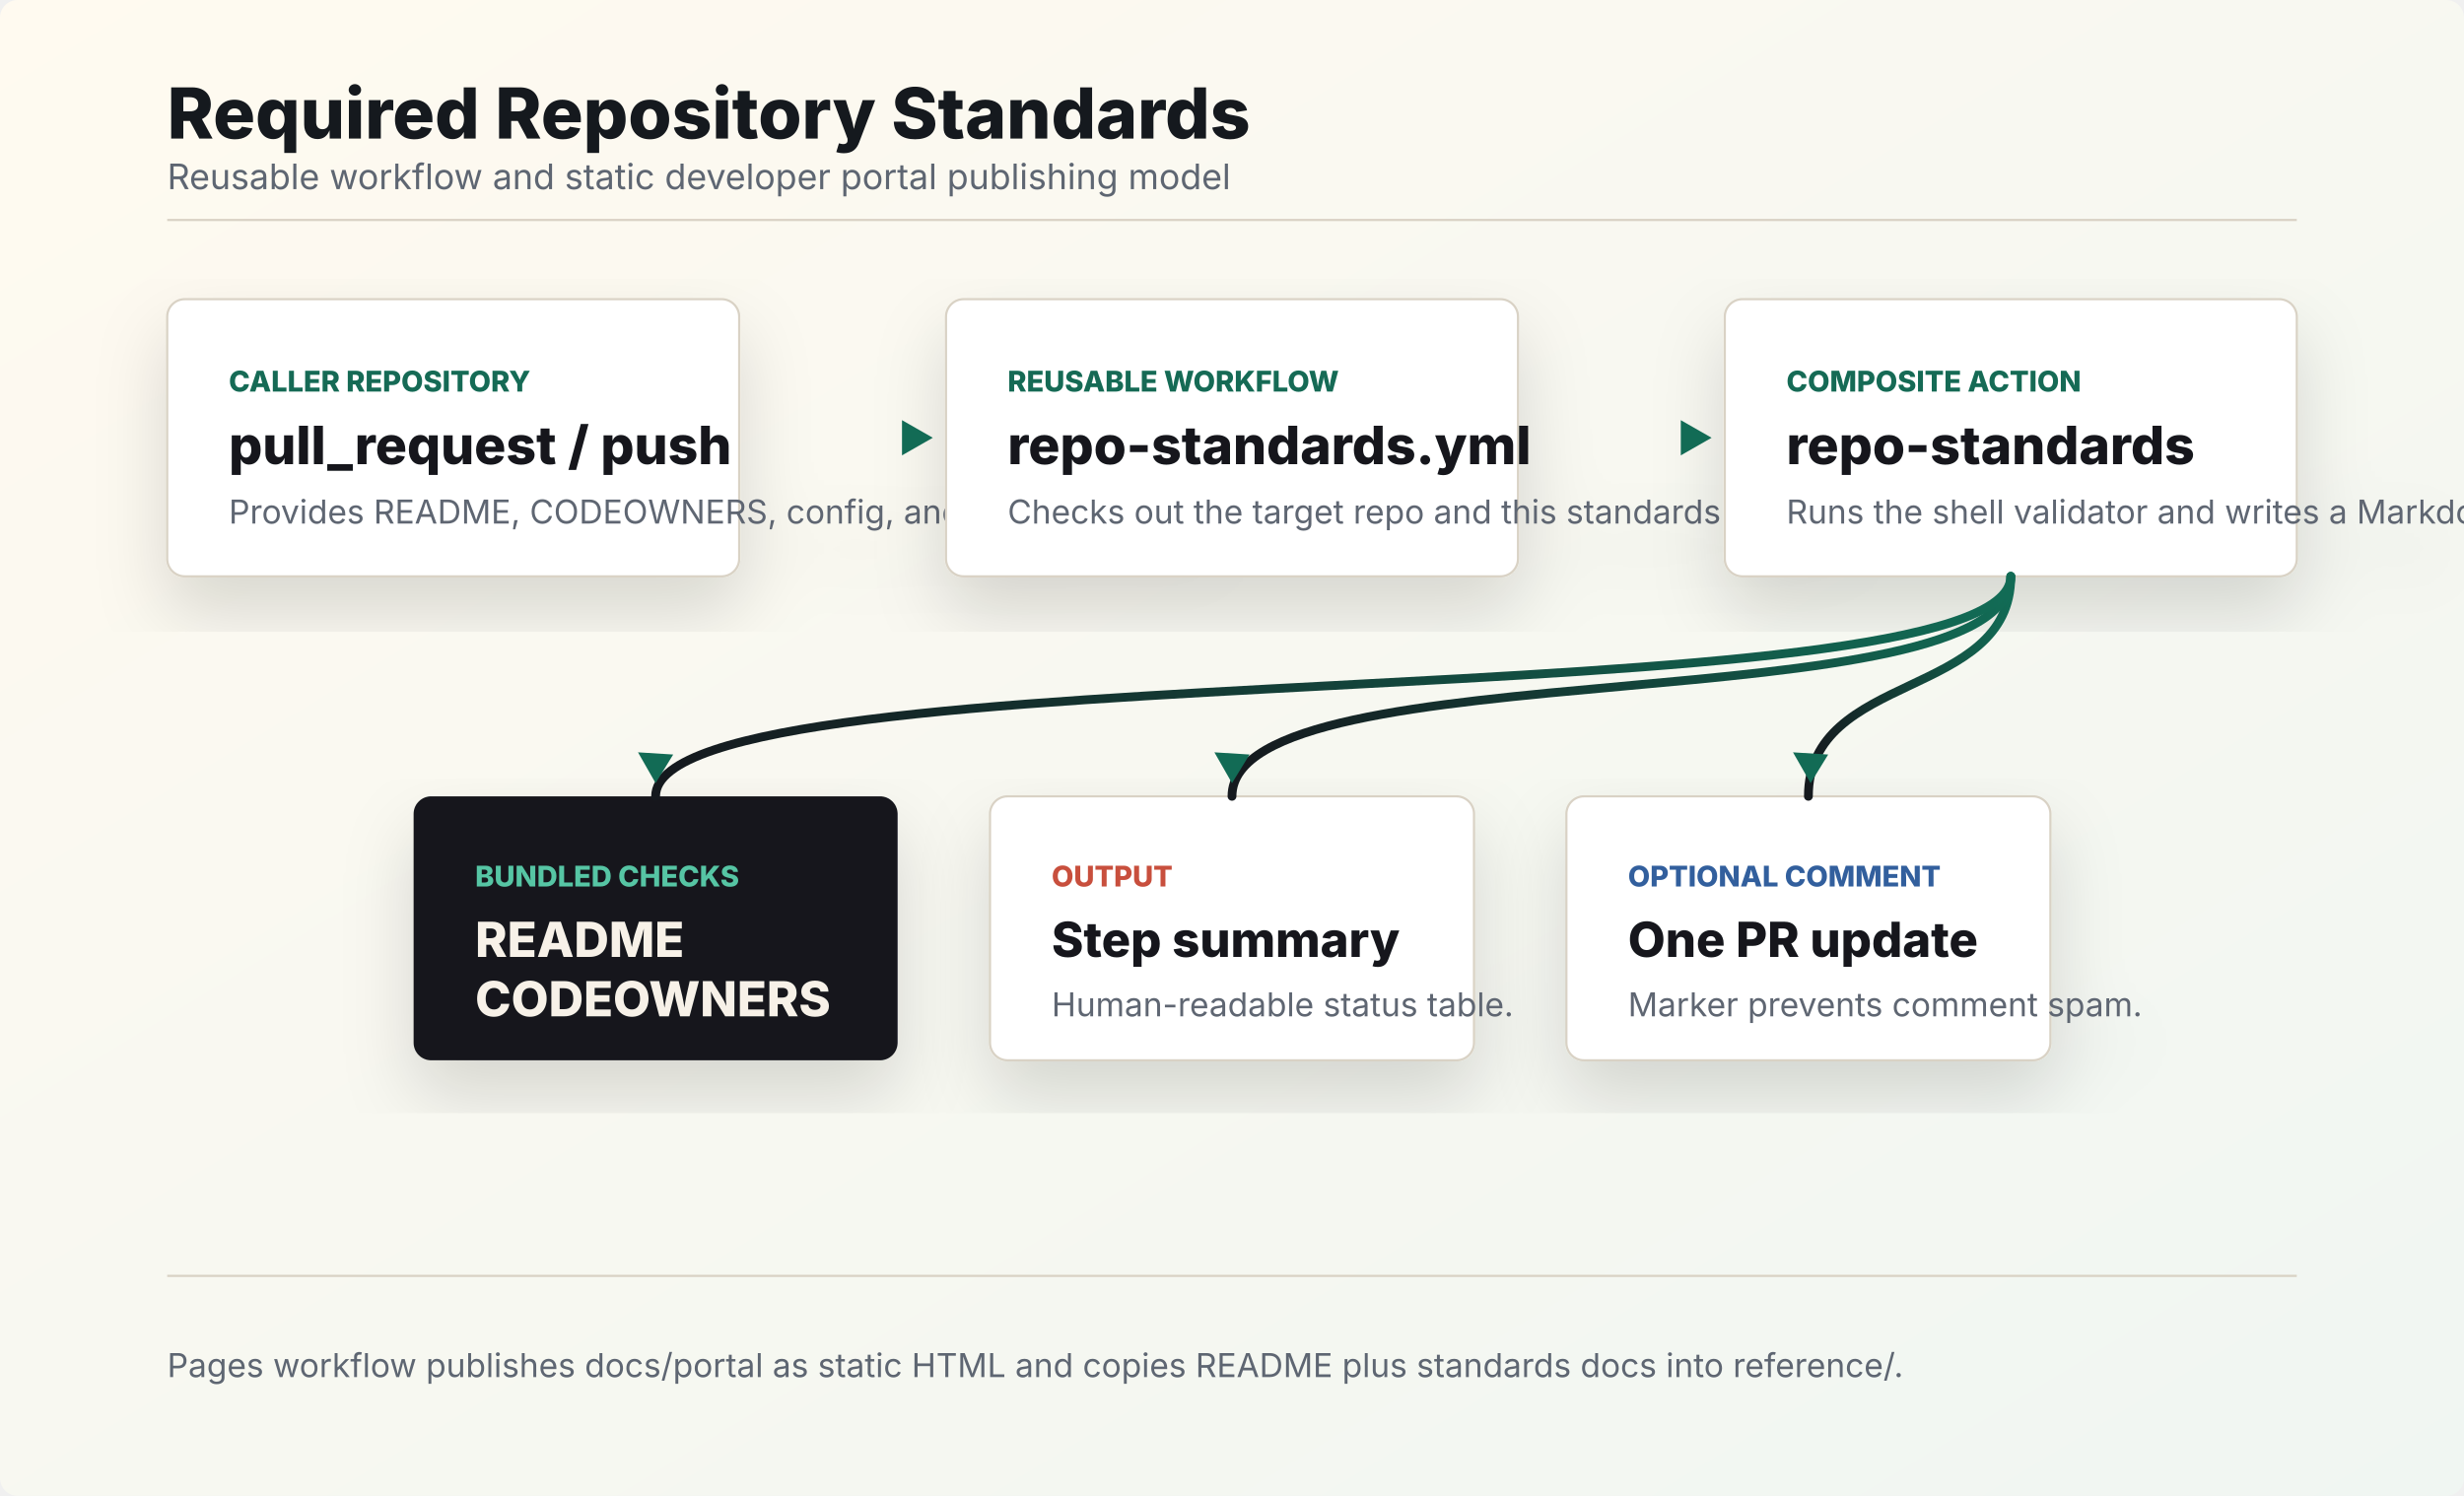
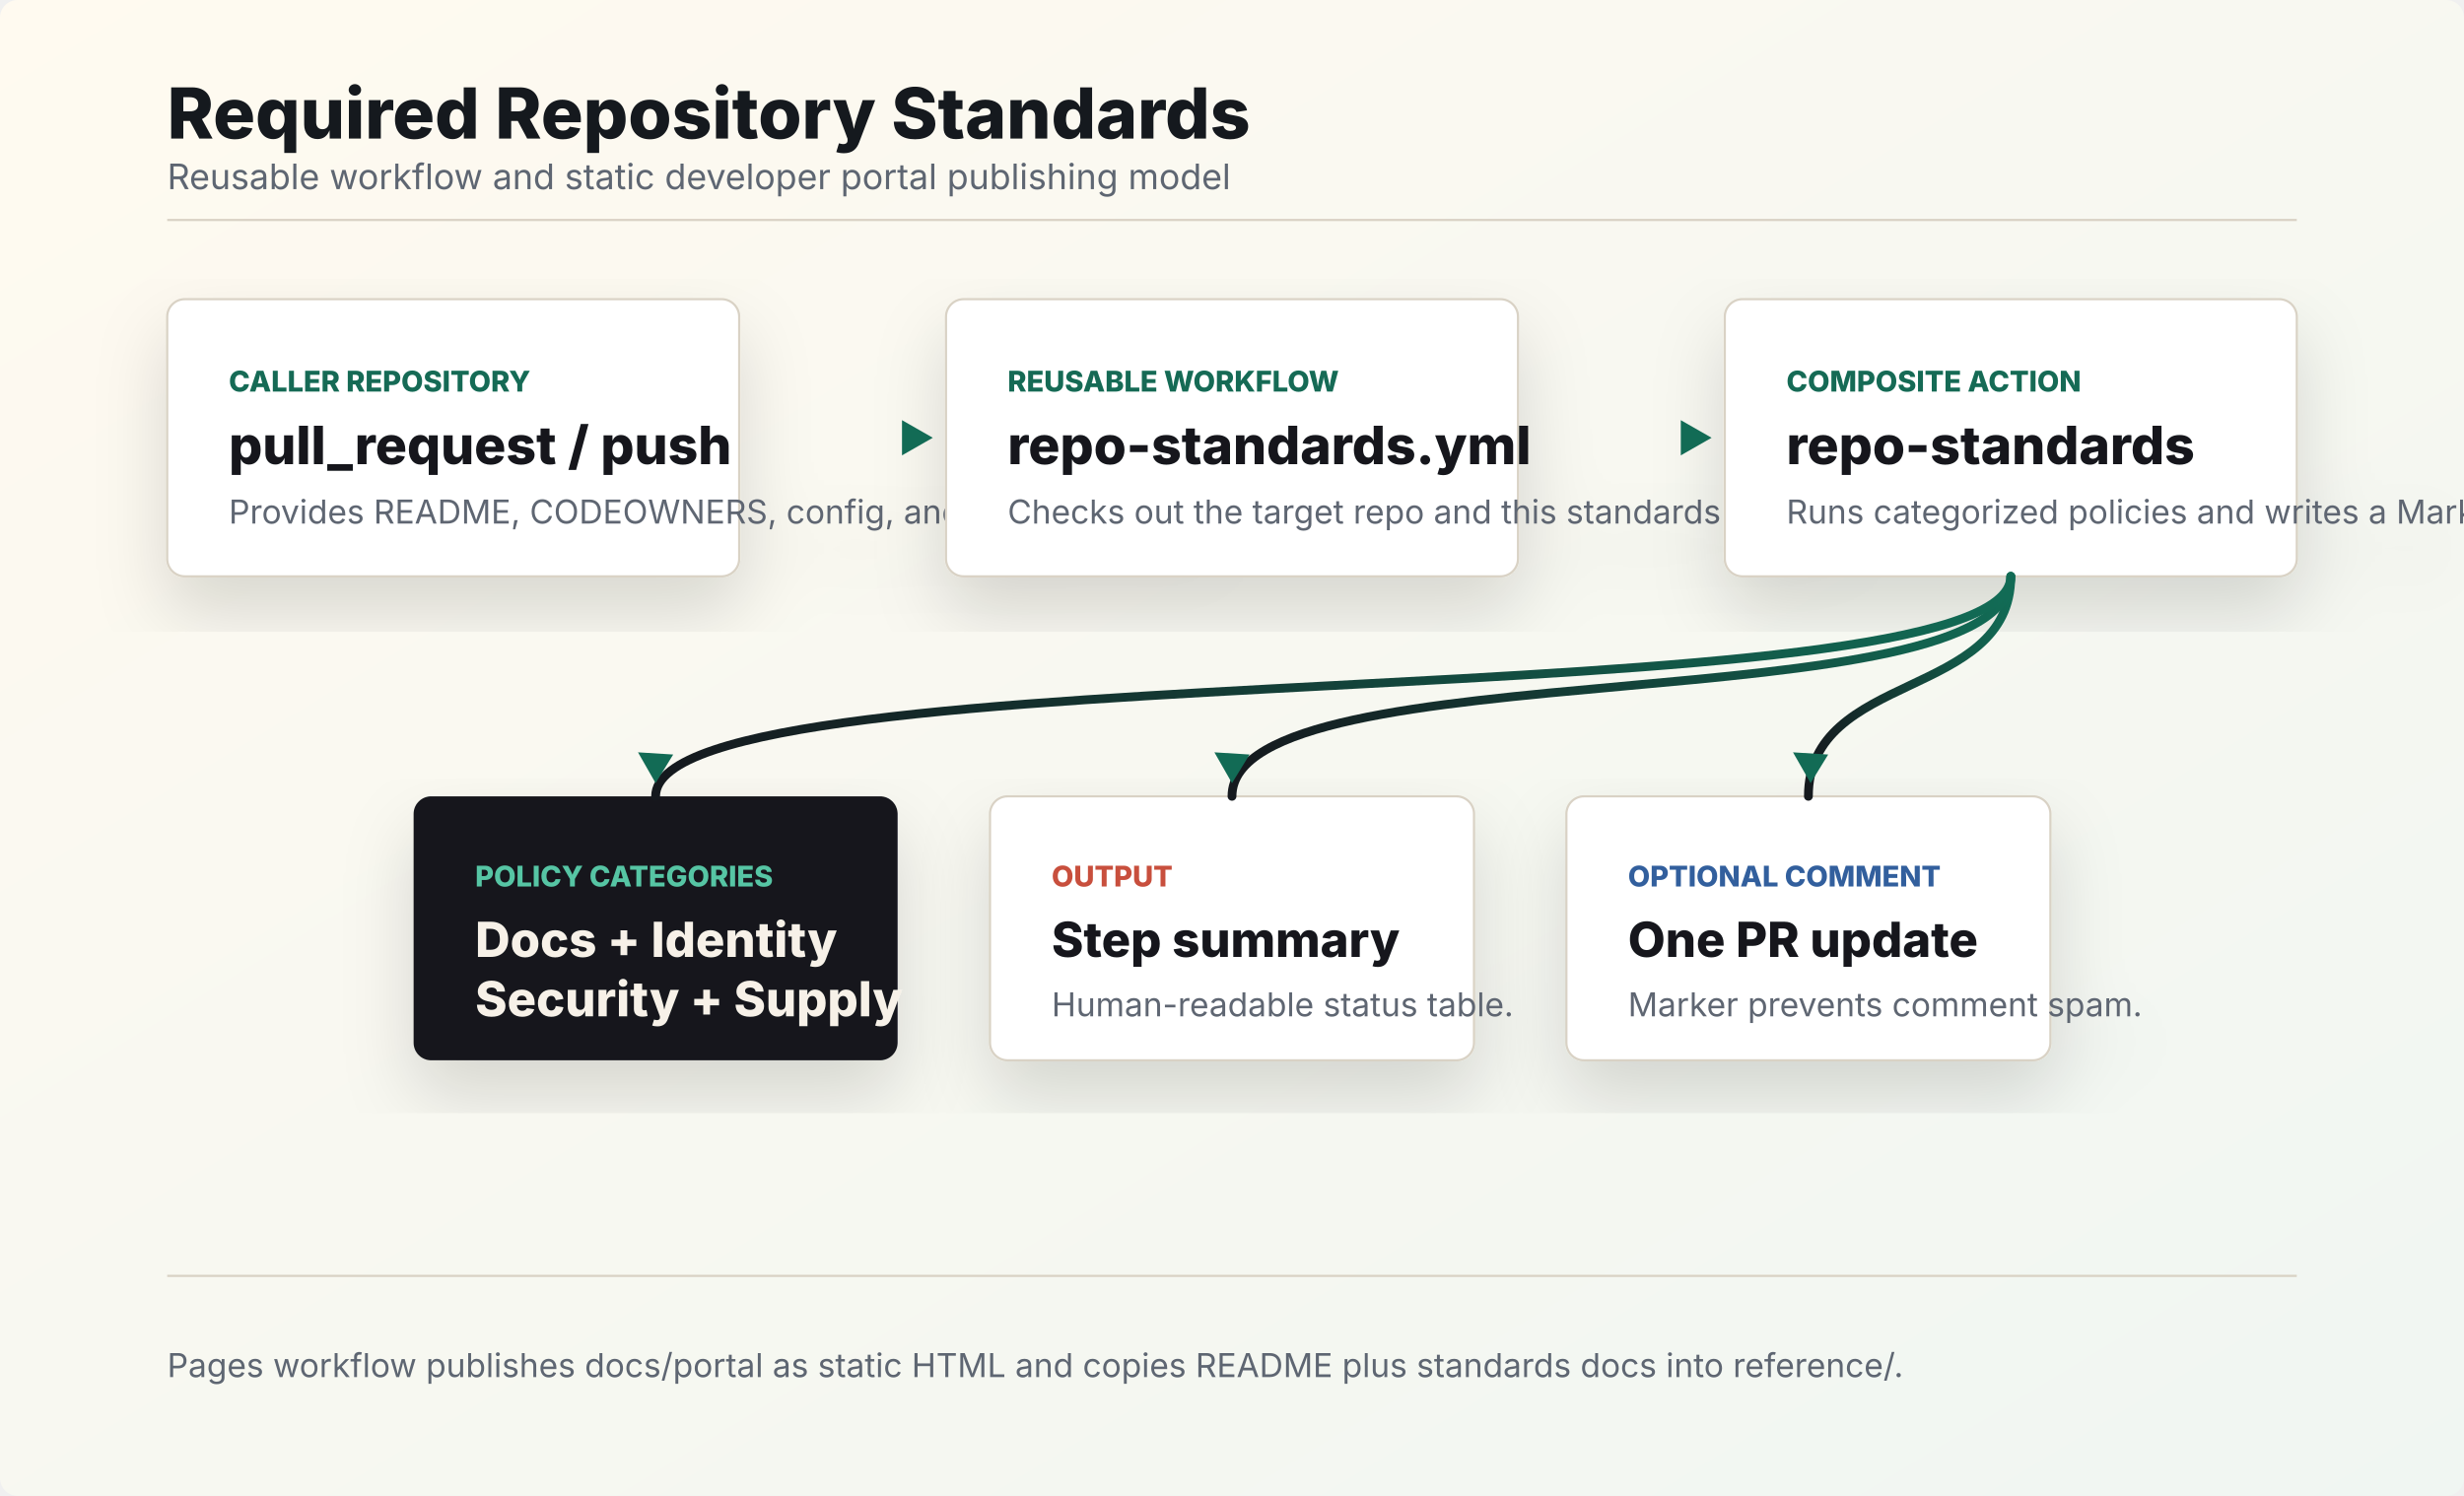
<svg xmlns="http://www.w3.org/2000/svg" width="1120" height="680" viewBox="0 0 1120 680" role="img" aria-labelledby="title desc">
  <defs>
    <linearGradient id="paper" x1="0" x2="1" y1="0" y2="1">
      <stop stop-color="#fffaf0" offset="0" />
      <stop stop-color="#f0f6f2" offset="1" />
    </linearGradient>
    <linearGradient id="ink" x1="0" x2="1" y1="0" y2="0">
      <stop stop-color="#15191e" offset="0" />
      <stop stop-color="#126b55" offset="1" />
    </linearGradient>
    <filter id="shadow" x="-20%" y="-20%" width="140%" height="140%">
      <feDropShadow dx="0" dy="16" stdDeviation="16" flood-color="#211d14" flood-opacity=".14" />
    </filter>
  </defs>
  <rect width="1120" height="680" rx="8" fill="url(#paper)" />
  <path d="M76 100H1044" stroke="#d9d2c5" stroke-width="1" />
  <path d="M76 580H1044" stroke="#d9d2c5" stroke-width="1" />
  <g font-family="Inter, ui-sans-serif, system-ui, -apple-system, Segoe UI, sans-serif">
    <text x="76" y="63" fill="#15191e" font-size="32" font-weight="800">Required Repository Standards</text>
    <text x="76" y="86" fill="#5e6672" font-size="16">Reusable workflow and static developer portal publishing model</text>
    <g filter="url(#shadow)">
      <rect x="76" y="136" width="260" height="126" rx="8" fill="#ffffff" stroke="#d9d2c5" />
      <text x="104" y="178" fill="#126b55" font-size="13" font-weight="800">CALLER REPOSITORY</text>
      <text x="104" y="211" fill="#15191e" font-size="24" font-weight="800">pull_request / push</text>
      <text x="104" y="238" fill="#5e6672" font-size="15">Provides README, CODEOWNERS, config, and optional checks.</text>
    </g>
    <g filter="url(#shadow)">
      <rect x="430" y="136" width="260" height="126" rx="8" fill="#ffffff" stroke="#d9d2c5" />
      <text x="458" y="178" fill="#126b55" font-size="13" font-weight="800">REUSABLE WORKFLOW</text>
      <text x="458" y="211" fill="#15191e" font-size="24" font-weight="800">repo-standards.yml</text>
      <text x="458" y="238" fill="#5e6672" font-size="15">Checks out the target repo and this standards repo ref.</text>
    </g>
    <g filter="url(#shadow)">
      <rect x="784" y="136" width="260" height="126" rx="8" fill="#ffffff" stroke="#d9d2c5" />
      <text x="812" y="178" fill="#126b55" font-size="13" font-weight="800">COMPOSITE ACTION</text>
      <text x="812" y="211" fill="#15191e" font-size="24" font-weight="800">repo-standards</text>
-       <text x="812" y="238" fill="#5e6672" font-size="15">Runs the shell validator and writes a Markdown summary.</text>
+       <text x="812" y="238" fill="#5e6672" font-size="15">Runs categorized policies and writes a Markdown summary.</text>
    </g>
    <g filter="url(#shadow)">
      <rect x="188" y="362" width="220" height="120" rx="8" fill="#15191e" />
-       <text x="216" y="403" fill="#57c5a4" font-size="13" font-weight="800">BUNDLED CHECKS</text>
-       <text x="216" y="435" fill="#f7f1e8" font-size="22" font-weight="800">README</text>
-       <text x="216" y="462" fill="#f7f1e8" font-size="22" font-weight="800">CODEOWNERS</text>
+       <text x="216" y="403" fill="#57c5a4" font-size="13" font-weight="800">POLICY CATEGORIES</text>
+       <text x="216" y="435" fill="#f7f1e8" font-size="22" font-weight="800">Docs + Identity</text>
+       <text x="216" y="462" fill="#f7f1e8" font-size="22" font-weight="800">Security + Supply</text>
    </g>
    <g filter="url(#shadow)">
      <rect x="450" y="362" width="220" height="120" rx="8" fill="#ffffff" stroke="#d9d2c5" />
      <text x="478" y="403" fill="#c84f3c" font-size="13" font-weight="800">OUTPUT</text>
      <text x="478" y="435" fill="#15191e" font-size="22" font-weight="800">Step summary</text>
      <text x="478" y="462" fill="#5e6672" font-size="15">Human-readable status table.</text>
    </g>
    <g filter="url(#shadow)">
      <rect x="712" y="362" width="220" height="120" rx="8" fill="#ffffff" stroke="#d9d2c5" />
      <text x="740" y="403" fill="#315f9d" font-size="13" font-weight="800">OPTIONAL COMMENT</text>
      <text x="740" y="435" fill="#15191e" font-size="22" font-weight="800">One PR update</text>
      <text x="740" y="462" fill="#5e6672" font-size="15">Marker prevents comment spam.</text>
    </g>
    <path d="M336 199H430" stroke="url(#ink)" stroke-width="4" stroke-linecap="round" />
    <path d="M690 199H784" stroke="url(#ink)" stroke-width="4" stroke-linecap="round" />
    <path d="M914 262C914 318 822 305 822 362" stroke="url(#ink)" stroke-width="4" stroke-linecap="round" fill="none" />
    <path d="M914 262C914 330 560 294 560 362" stroke="url(#ink)" stroke-width="4" stroke-linecap="round" fill="none" />
    <path d="M914 262C914 329 298 294 298 362" stroke="url(#ink)" stroke-width="4" stroke-linecap="round" fill="none" />
    <g fill="#126b55">
      <path d="M424 199l-14-8v16z" />
      <path d="M778 199l-14-8v16z" />
      <path d="M823 356l-8-14 16 1z" />
      <path d="M560 356l-8-14 16 1z" />
      <path d="M298 356l-8-14 16 1z" />
    </g>
    <text x="76" y="626" fill="#5e6672" font-size="15">Pages workflow publishes docs/portal as static HTML and copies README plus standards docs into reference/.</text>
  </g>
</svg>
